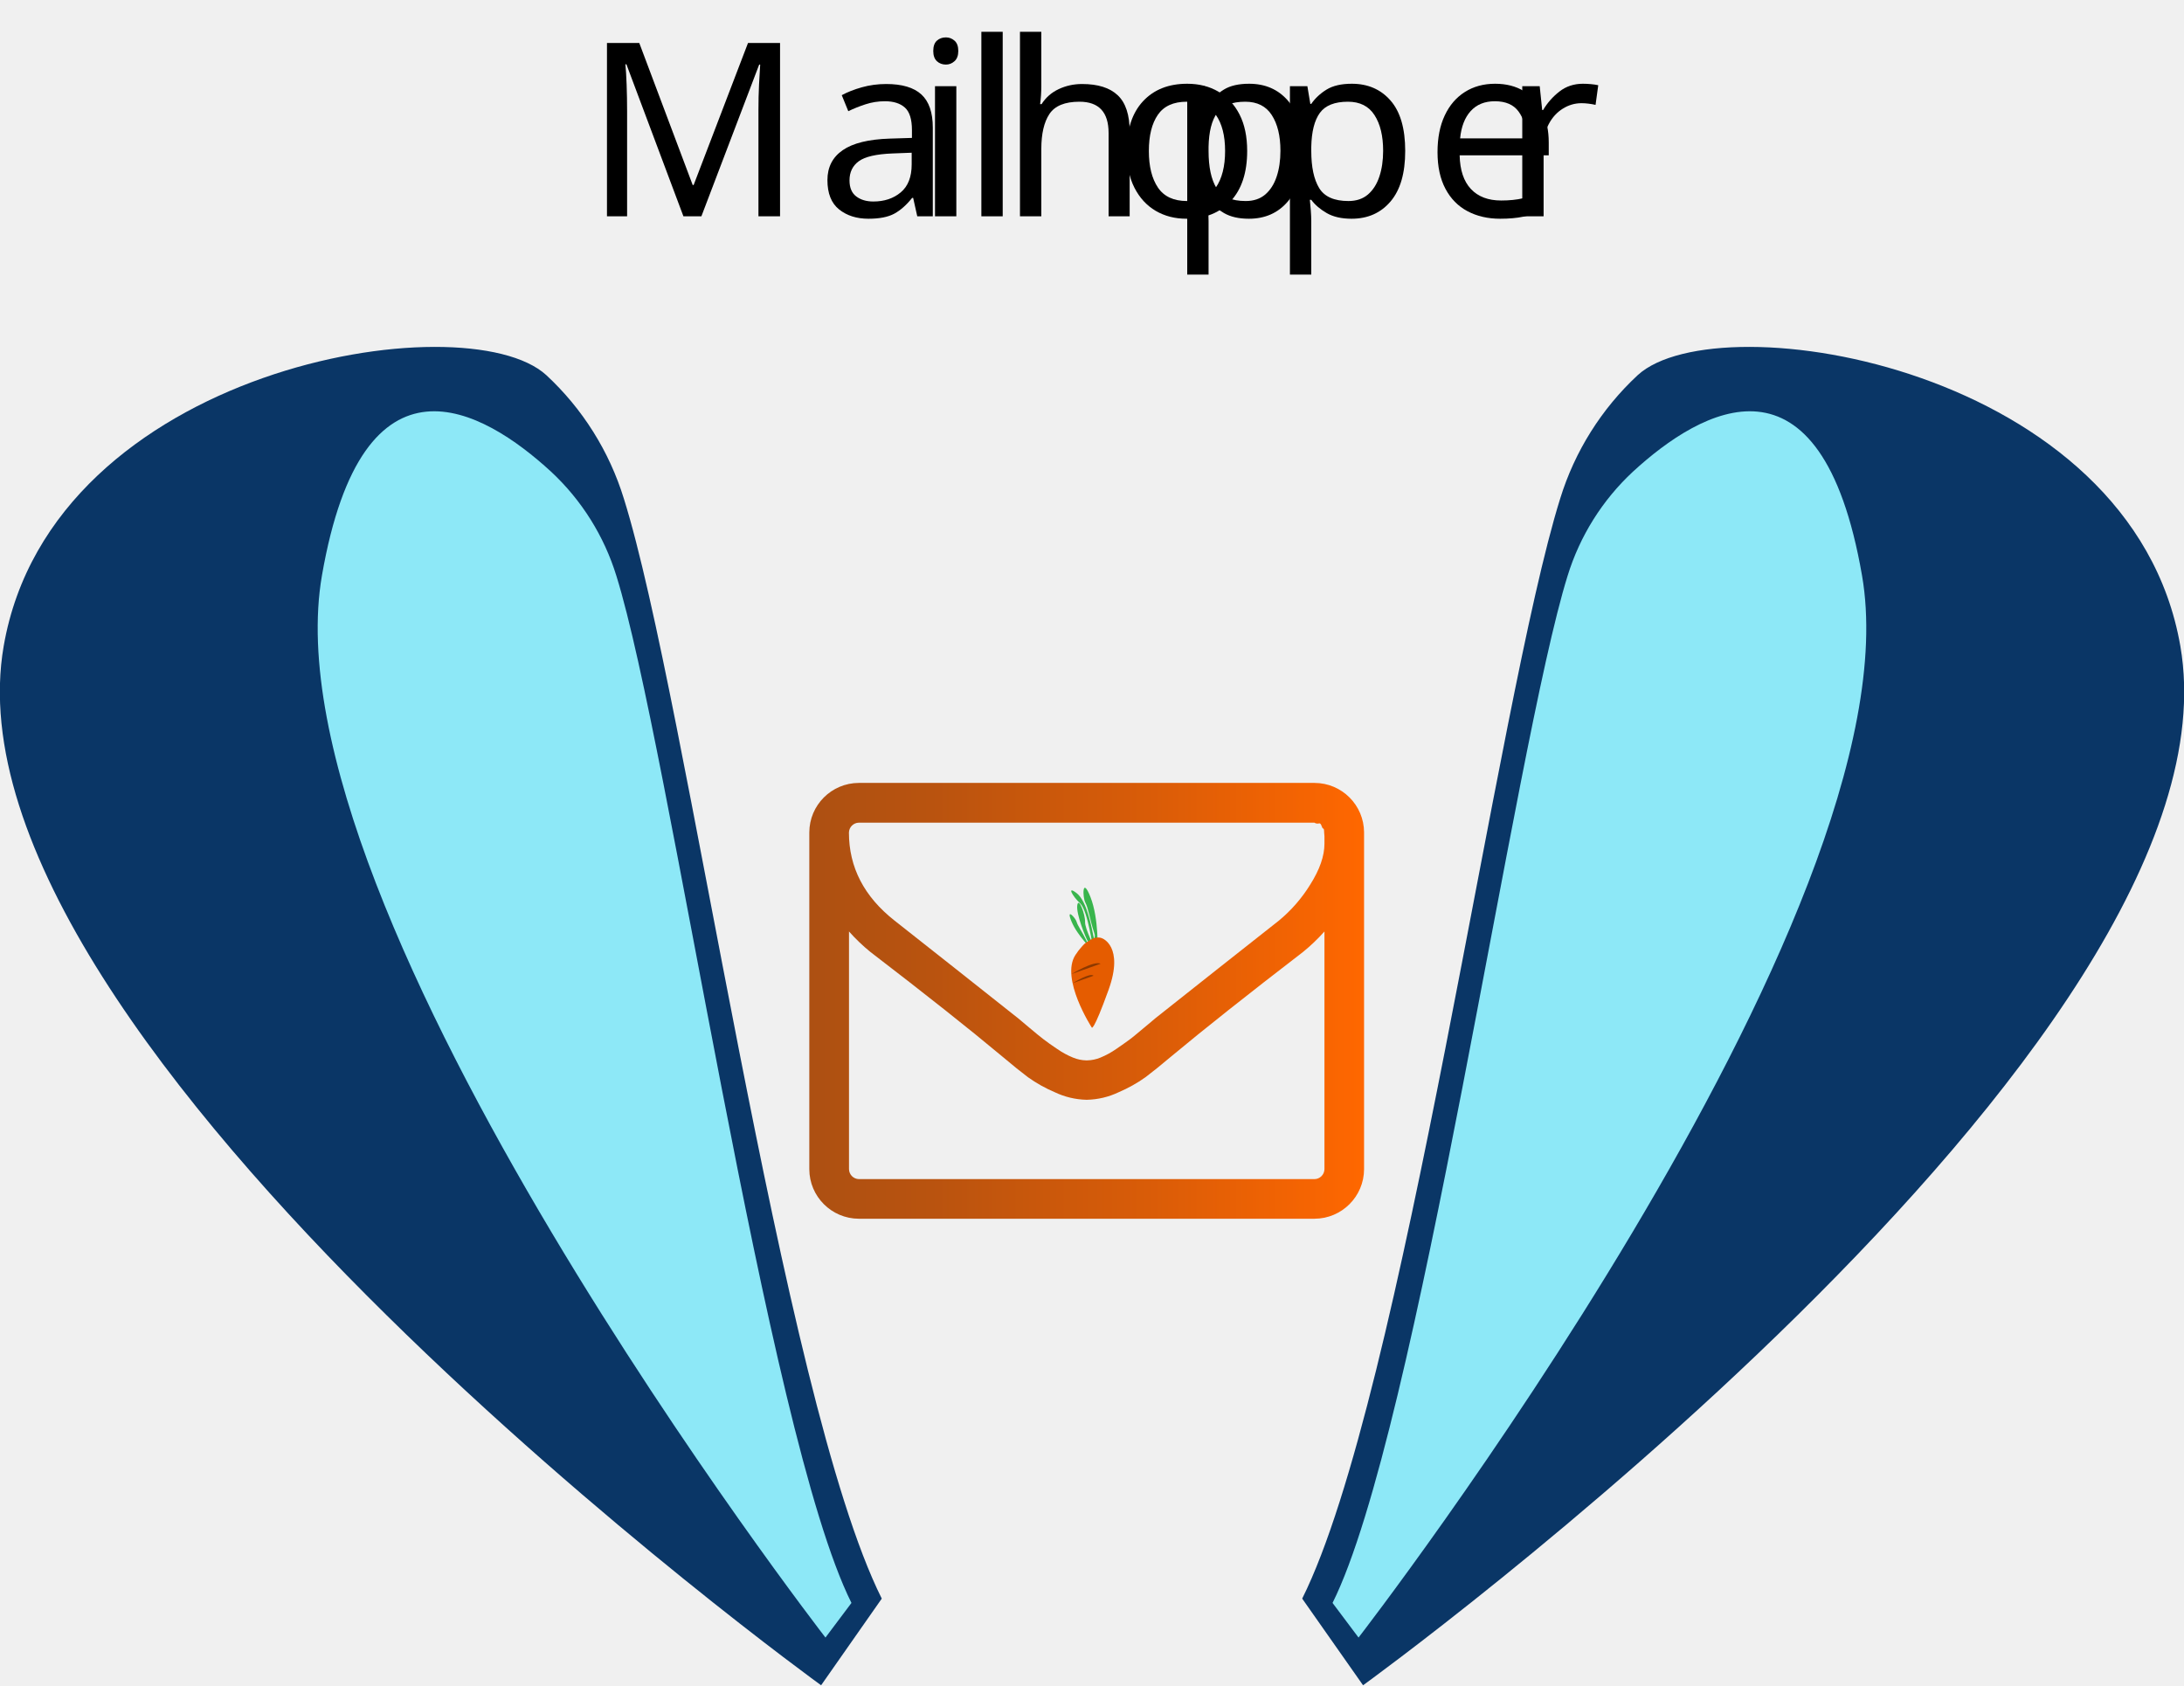
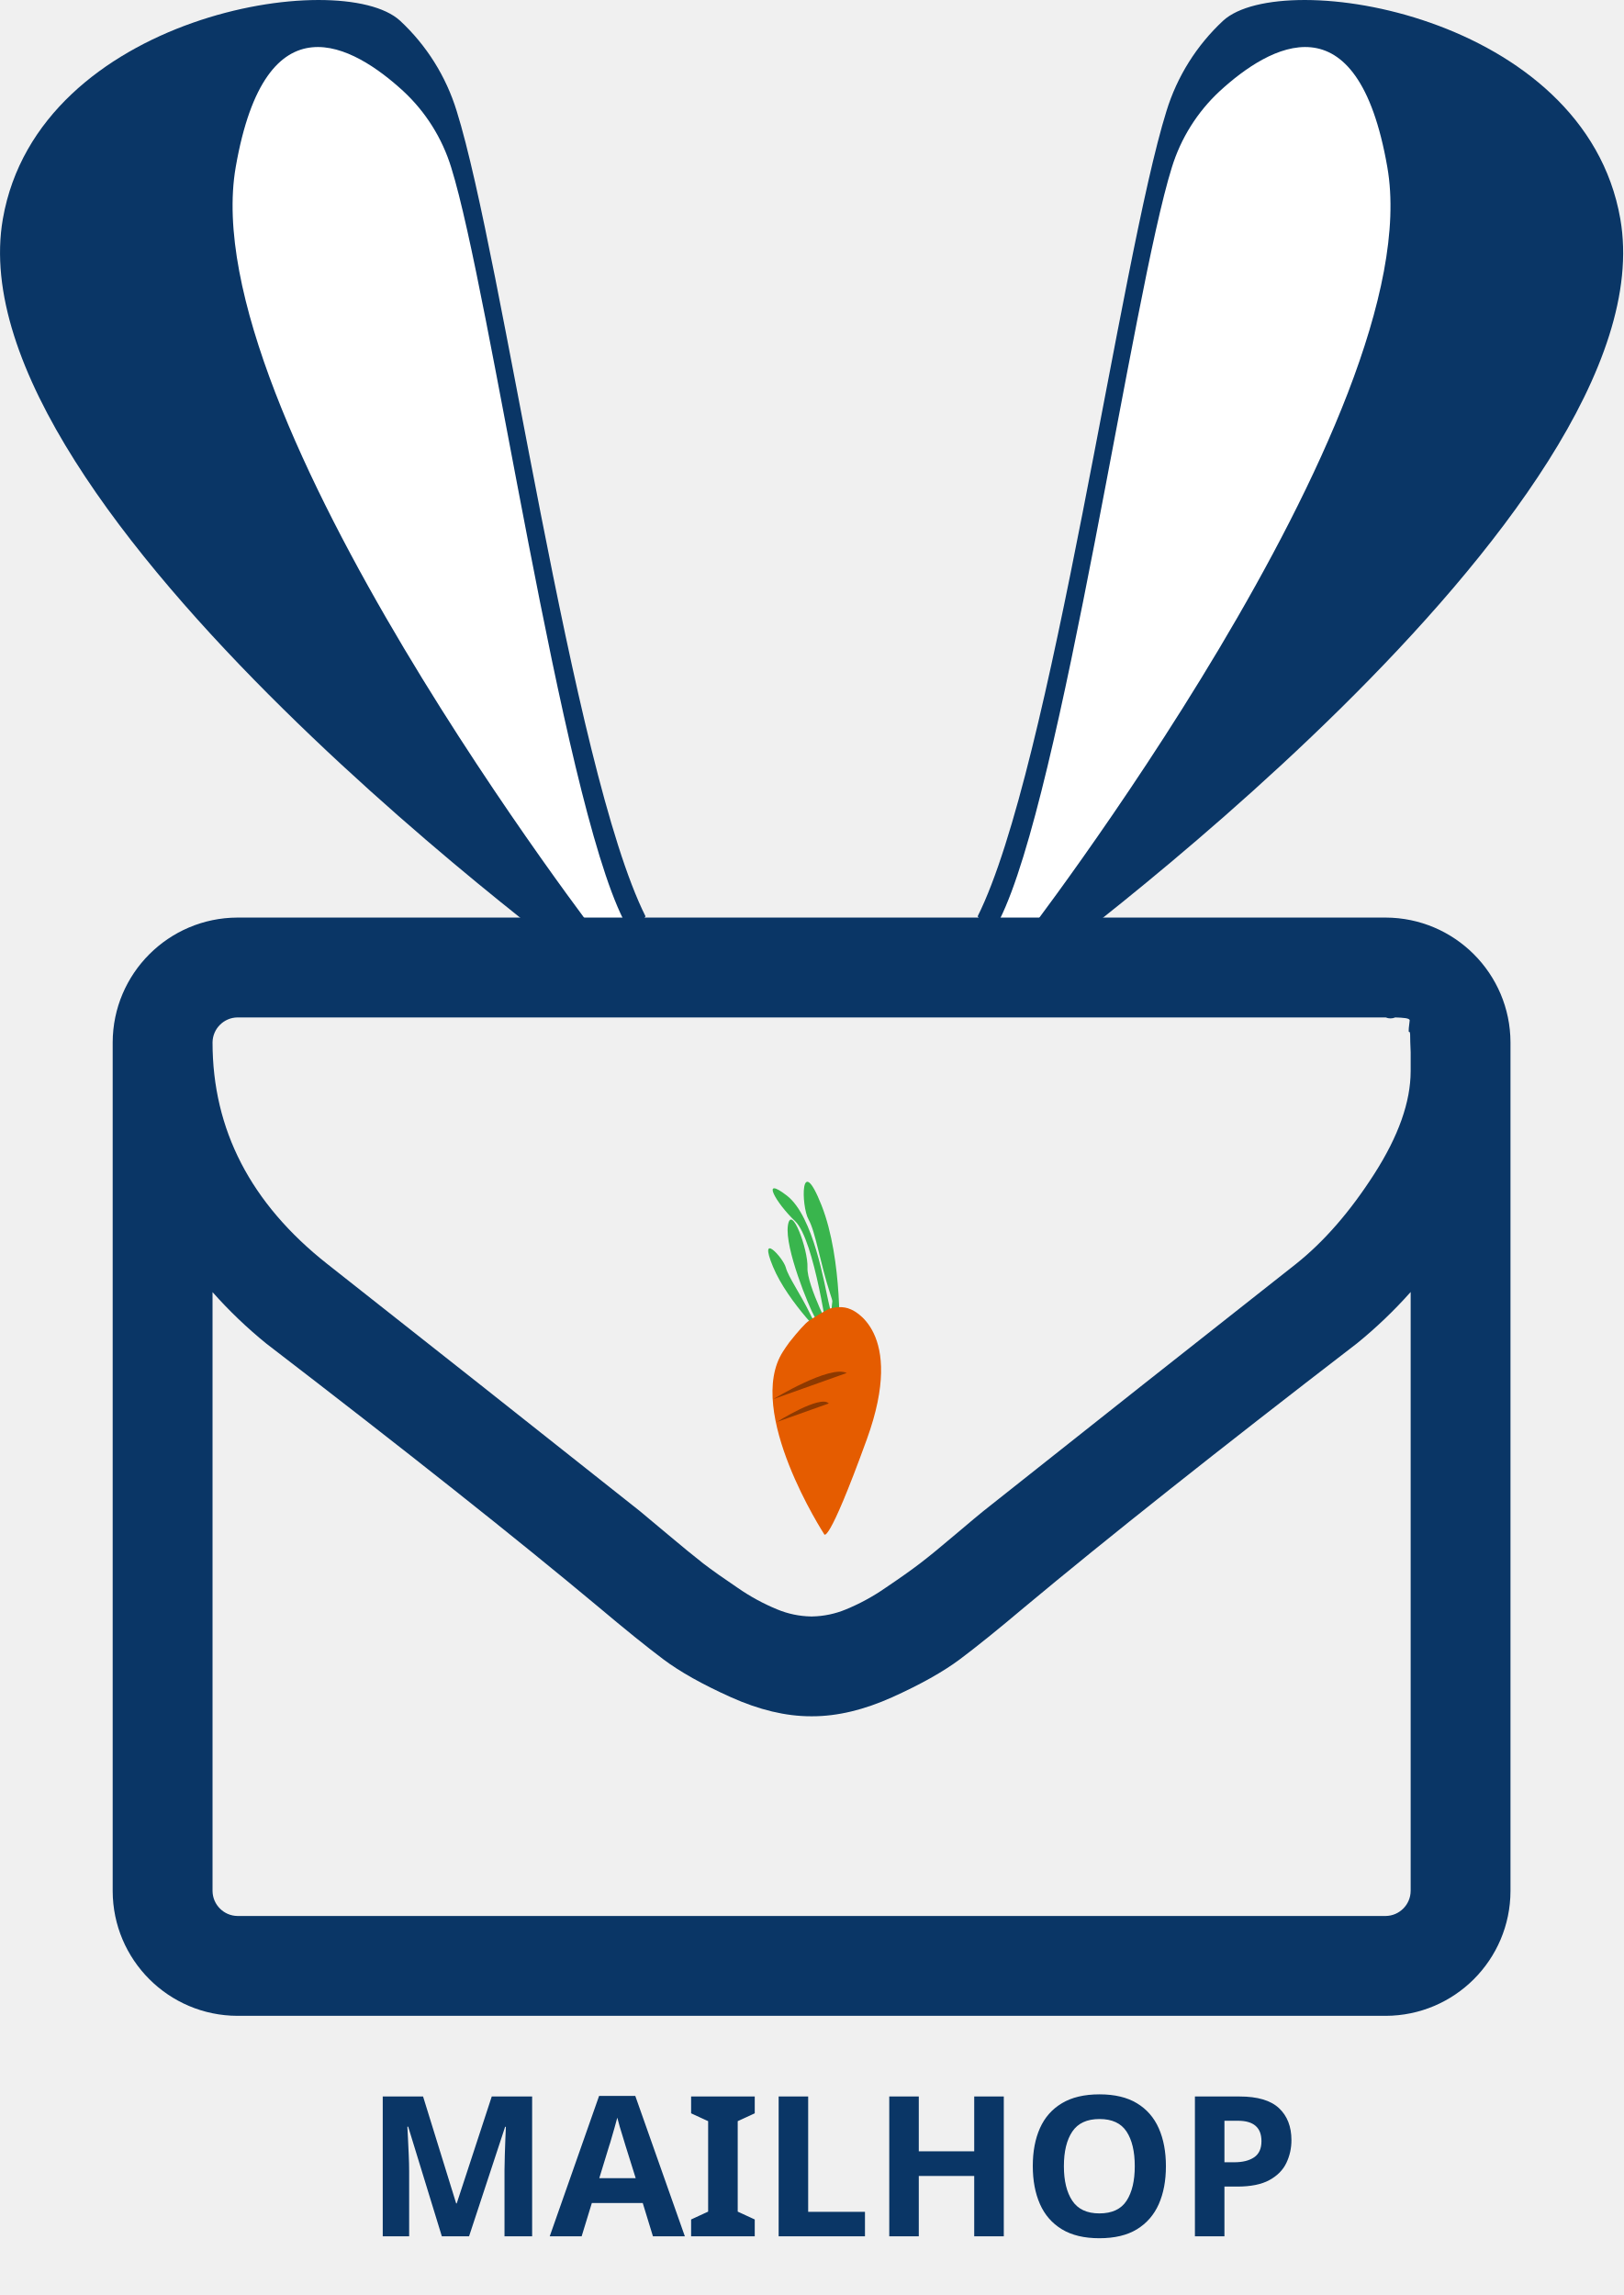
- <svg xmlns="http://www.w3.org/2000/svg" id="Layer_1" data-name="Layer 1" viewBox="0 0 647.69 499.8">
+ <svg xmlns="http://www.w3.org/2000/svg" id="Layer_1" data-name="Layer 1" viewBox="0 0 497.4 703.3">
  <defs>
-     <style>.cls-1{fill:#0a3666;}.cls-2{fill:#8de8f7;}.cls-3{fill:#fff;}.cls-4{fill:url(#linear-gradient);}.cls-5{fill:#39b54d;}.cls-6{fill:#e55c00;}.cls-7{fill:#8e3900;}.cls-8{font-size:72px;font-family:MADEGoodTimeScript, MADE GoodTime Script;}.cls-9{letter-spacing:-0.02em;}.cls-10{letter-spacing:-0.04em;}.cls-11{letter-spacing:-0.03em;}.cls-12{letter-spacing:-0.09em;}.cls-13{letter-spacing:-0.03em;}.cls-14{letter-spacing:-0.23em;}.cls-15{letter-spacing:-0.23em;}.cls-16{letter-spacing:-0.02em;}</style>
-     <linearGradient id="linear-gradient" x1="703.34" y1="512.94" x2="867.84" y2="512.94" gradientUnits="userSpaceOnUse">
-       <stop offset="0" stop-color="#ad5012" />
-       <stop offset="0.22" stop-color="#b9530f" />
-       <stop offset="0.61" stop-color="#d95c08" />
-       <stop offset="1" stop-color="#ff6700" />
-     </linearGradient>
+     <style>.cls-1,.cls-6{fill:#0a3666;}.cls-2{fill:#fff;}.cls-3{fill:#39b54d;}.cls-4{fill:#e55c00;}.cls-5{fill:#8e3900;}.cls-6{font-size:60px;font-family:RobotoSlab-Bold, Roboto Slab;font-weight:700;}</style>
  </defs>
-   <path class="cls-1" d="M724.81,690.23C694.93,630.46,667,423.59,648.32,364a83.35,83.35,0,0,0-23-36.62c-24-22-146.52-2.44-160.91,80.32C443.89,525.92,706.82,715.93,706.82,715.93" transform="translate(-463.31 -216.13)" />
-   <path class="cls-2" d="M715.82,691.51c-25.23-50.46-54-254.3-69.72-304.61A70.5,70.5,0,0,0,626.72,356c-20.23-18.59-55.78-39.09-67.93,30.78-17.35,99.81,149.32,315,149.32,315" transform="translate(-463.31 -216.13)" />
-   <path d="M715.49,690.23" transform="translate(-463.31 -216.13)" />
-   <path class="cls-3" d="M724.48,691.51" transform="translate(-463.31 -216.13)" />
-   <path class="cls-1" d="M849.49,690.23C879.37,630.46,907.34,423.59,926,364a83.53,83.53,0,0,1,23-36.62c24-22,146.52-2.44,160.91,80.32,20.56,118.22-242.37,308.23-242.37,308.23" transform="translate(-463.31 -216.13)" />
-   <path class="cls-2" d="M858.49,691.51c25.22-50.46,54-254.3,69.71-304.61A70.52,70.52,0,0,1,947.59,356c20.23-18.59,55.77-39.09,67.92,30.78,17.36,99.81-149.31,315-149.31,315" transform="translate(-463.31 -216.13)" />
-   <path d="M858.82,690.23" transform="translate(-463.31 -216.13)" />
-   <path class="cls-3" d="M849.82,691.51" transform="translate(-463.31 -216.13)" />
+   <path class="cls-1" d="M1011.24,512.06c22.6-45.21,43.76-201.69,57.86-246.77a63.1,63.1,0,0,1,17.37-27.7c18.12-16.66,110.83-1.84,121.71,60.76,15.56,89.42-183.33,233.15-183.33,233.15" transform="translate(-711.65 -231.25)" />
+   <path class="cls-2" d="M1018,513c19.08-38.17,40.83-192.36,52.74-230.42a53.25,53.25,0,0,1,14.66-23.38c15.3-14.06,42.19-29.57,51.38,23.27C1150,358,1023.87,520.8,1023.87,520.8" transform="translate(-711.65 -231.25)" />
+   <path d="M1018.29,512.06" transform="translate(-711.65 -231.25)" />
+   <path class="cls-2" d="M1011.49,513" transform="translate(-711.65 -231.25)" />
+   <path class="cls-1" d="M909.46,512.06c-22.6-45.21-43.76-201.69-57.86-246.77a63,63,0,0,0-17.36-27.7c-18.13-16.66-110.83-1.84-121.72,60.76C697,387.77,895.86,531.5,895.86,531.5" transform="translate(-711.65 -231.25)" />
+   <path class="cls-2" d="M902.66,513c-19.08-38.17-40.83-192.36-52.74-230.42a53.25,53.25,0,0,0-14.66-23.38c-15.3-14.06-42.19-29.57-51.38,23.27-13.13,75.5,113,238.3,113,238.3" transform="translate(-711.65 -231.25)" />
+   <path d="M902.41,512.06" transform="translate(-711.65 -231.25)" />
+   <path class="cls-2" d="M909.21,513" transform="translate(-711.65 -231.25)" />
  <g id="g2991">
-     <path id="path2993" class="cls-4" d="M856.09,562.88v-70.5a54.13,54.13,0,0,1-6.34,6.06q-24.6,18.92-39.1,31-4.68,3.94-7.62,6.15a42.6,42.6,0,0,1-7.94,4.45,23,23,0,0,1-9.41,2.25h-.19a23,23,0,0,1-9.4-2.25,42,42,0,0,1-7.94-4.45q-2.94-2.21-7.62-6.15-14.5-12.12-39.11-31a54,54,0,0,1-6.33-6.06v70.5a3,3,0,0,0,2.93,2.94H853.15a3,3,0,0,0,2.94-2.94Zm0-96.48v-2.25L856,463c0-.8-.12-1.18-.27-1.15s-.32-.24-.51-.82-.46-.82-.82-.69a1.63,1.63,0,0,1-1.29-.23H718a3,3,0,0,0-2.93,2.93q0,15.44,13.49,26.08,17.71,13.95,36.81,29.1.55.45,3.21,2.7t4.23,3.45c1,.79,2.4,1.76,4.08,2.89a24.35,24.35,0,0,0,4.64,2.52,10.89,10.89,0,0,0,3.94.83h.19a10.94,10.94,0,0,0,4-.83,24.6,24.6,0,0,0,4.63-2.52c1.68-1.13,3-2.1,4.09-2.89s2.44-2,4.22-3.45,2.85-2.4,3.21-2.7q19.1-15.15,36.81-29.1a43.28,43.28,0,0,0,9.23-10.61Q856.08,471.83,856.09,466.4Zm11.75-3.4v99.88a14.75,14.75,0,0,1-14.69,14.69H718a14.73,14.73,0,0,1-14.68-14.69V463A14.72,14.72,0,0,1,718,448.32H853.15A14.73,14.73,0,0,1,867.84,463Z" transform="translate(-463.31 -216.13)" />
+     <path id="path2993" class="cls-1" d="M1143.93,810.76V627.18a140.41,140.41,0,0,1-16.5,15.78q-64,49.23-101.82,80.79-12.19,10.28-19.84,16t-20.68,11.6q-13,5.85-24.5,5.85h-.48q-11.48,0-24.5-5.85t-20.68-11.6q-7.63-5.73-19.83-16Q857.33,692.19,793.27,643a139.55,139.55,0,0,1-16.49-15.78V810.76a7.75,7.75,0,0,0,7.64,7.64h351.86a7.75,7.75,0,0,0,7.65-7.64Zm0-251.23v-5.85l-.12-3.11c-.08-2.07.08-3.15-.32-3.07s0-2,.14-3.53c.06-.75-2.06-.84-4.41-.93a3.75,3.75,0,0,1-2.94,0H784.42a7.75,7.75,0,0,0-7.64,7.65q0,40.15,35.13,67.88,46.14,36.34,95.85,75.78,1.44,1.18,8.37,7t11,9q4.05,3.1,10.63,7.53a63.37,63.37,0,0,0,12.07,6.57,28.23,28.23,0,0,0,10.28,2.16h.48a28.23,28.23,0,0,0,10.28-2.16,63.37,63.37,0,0,0,12.07-6.57q6.57-4.42,10.64-7.53t11-9q6.93-5.86,8.37-7,49.71-39.45,95.85-75.78,12.9-10.27,24-27.6T1143.93,559.53Zm30.59-8.84V810.76A38.34,38.34,0,0,1,1136.28,849H784.42a38.34,38.34,0,0,1-38.24-38.24V550.69a38.36,38.36,0,0,1,38.24-38.25h351.86a38.36,38.36,0,0,1,38.24,38.25Z" transform="translate(-711.65 -231.25)" />
  </g>
-   <path class="cls-5" d="M787.57,498.17s-1.63-12-3.92-14.12-4.11-5.44-1-3,4.45,10.63,4.88,12.45c.33,1.35.31,1.7.43.32,0-.45.12-.19-.19-1.15-1.25-3.85-1.72-7.28-2.58-8.83s-1-8.07,1.52-1.65,2.09,16,2.09,16" transform="translate(-463.31 -216.13)" />
-   <path class="cls-5" d="M788.1,497.53s-3.09-5.91-3-8-1.92-7.59-2.31-4.95,2.49,9.62,3.12,10.7c.48.81.65,1,0,.36-.23-.2-.15,0-.45-.65-1.19-2.45-2.56-4.33-2.87-5.48s-3.28-4.38-1.51-.09,6.47,8.74,6.47,8.74" transform="translate(-463.31 -216.13)" />
-   <path class="cls-6" d="M790.2,494.42a2.93,2.93,0,0,0-1.39-.25h-.16a5.74,5.74,0,0,0-1,.18,26.06,26.06,0,0,0-2.53,1.52h0l-.07.06h0l-.19.17h0c-.67.65-1.79,2.05-1.92,2.21h0l0,.05,0,0h0c-.24.32-.47.66-.71,1-4.53,7,4.84,21.47,4.84,21.47s.35,1.74,5-11.15S790.2,494.42,790.2,494.42Z" transform="translate(-463.31 -216.13)" />
-   <path class="cls-7" d="M781.09,505s6.66-4.06,8.63-3.06" transform="translate(-463.31 -216.13)" />
-   <path class="cls-7" d="M781.5,507.68s5.14-3.24,6.11-2.17" transform="translate(-463.31 -216.13)" />
-   <text class="cls-8" transform="translate(173.02 64.15)">
-     <tspan class="cls-9">M</tspan>
-     <tspan class="cls-10" x="69.05" y="0">a</tspan>
-     <tspan class="cls-11" x="98.14" y="0">i</tspan>
-     <tspan class="cls-12" x="111.89" y="0">l</tspan>
-     <tspan class="cls-13" x="123.34" y="0">h</tspan>
-     <tspan class="cls-14" x="157.17" y="0">o</tspan>
-     <tspan class="cls-15" x="172.94" y="0">p</tspan>
-     <tspan class="cls-16" x="203.4" y="0">p</tspan>
-     <tspan class="cls-13" x="249.34" y="0">e</tspan>
-     <tspan x="272.3" y="0">r</tspan>
-   </text>
+   <path class="cls-3" d="M965.5,642.27s-4.24-31.15-10.18-36.78-10.73-14.18-2.53-7.84,11.57,27.69,12.71,32.41c.86,3.53.81,4.44,1.11.85.1-1.19.32-.5-.5-3-3.26-10-4.48-19-6.71-23s-2.6-21,4-4.29,5.44,41.7,5.44,41.7" transform="translate(-711.65 -231.25)" />
+   <path class="cls-3" d="M966.9,640.6s-8.06-15.4-7.81-20.9-5-19.77-6-12.87,6.49,25,8.13,27.85c1.24,2.12,1.69,2.53-.13.94-.61-.54-.4-.1-1.17-1.7-3.1-6.38-6.68-11.28-7.48-14.27s-8.55-11.39-3.92-.23,16.84,22.74,16.84,22.74" transform="translate(-711.65 -231.25)" />
+   <path class="cls-4" d="M972.37,632.5a7.7,7.7,0,0,0-3.63-.66l0,0-.13,0-.32,0a14.68,14.68,0,0,0-2.54.47,65,65,0,0,0-6.57,3.95l0,0-.18.16h0l0,0-.49.44a.06.06,0,0,1,0,0c-1.75,1.68-4.68,5.33-5,5.76h0a.5.5,0,0,1-.08.12l0,0h0c-.61.84-1.23,1.72-1.85,2.7-11.78,18.31,12.6,55.91,12.6,55.91s.91,4.55,13.09-29S972.37,632.5,972.37,632.5Z" transform="translate(-711.65 -231.25)" />
+   <path class="cls-5" d="M948.64,660s17.35-10.57,22.48-8" transform="translate(-711.65 -231.25)" />
+   <path class="cls-5" d="M949.71,667s13.38-8.43,15.91-5.66" transform="translate(-711.65 -231.25)" />
+   <text class="cls-6" transform="translate(111.88 685.31)">MAILHOP</text>
</svg>
